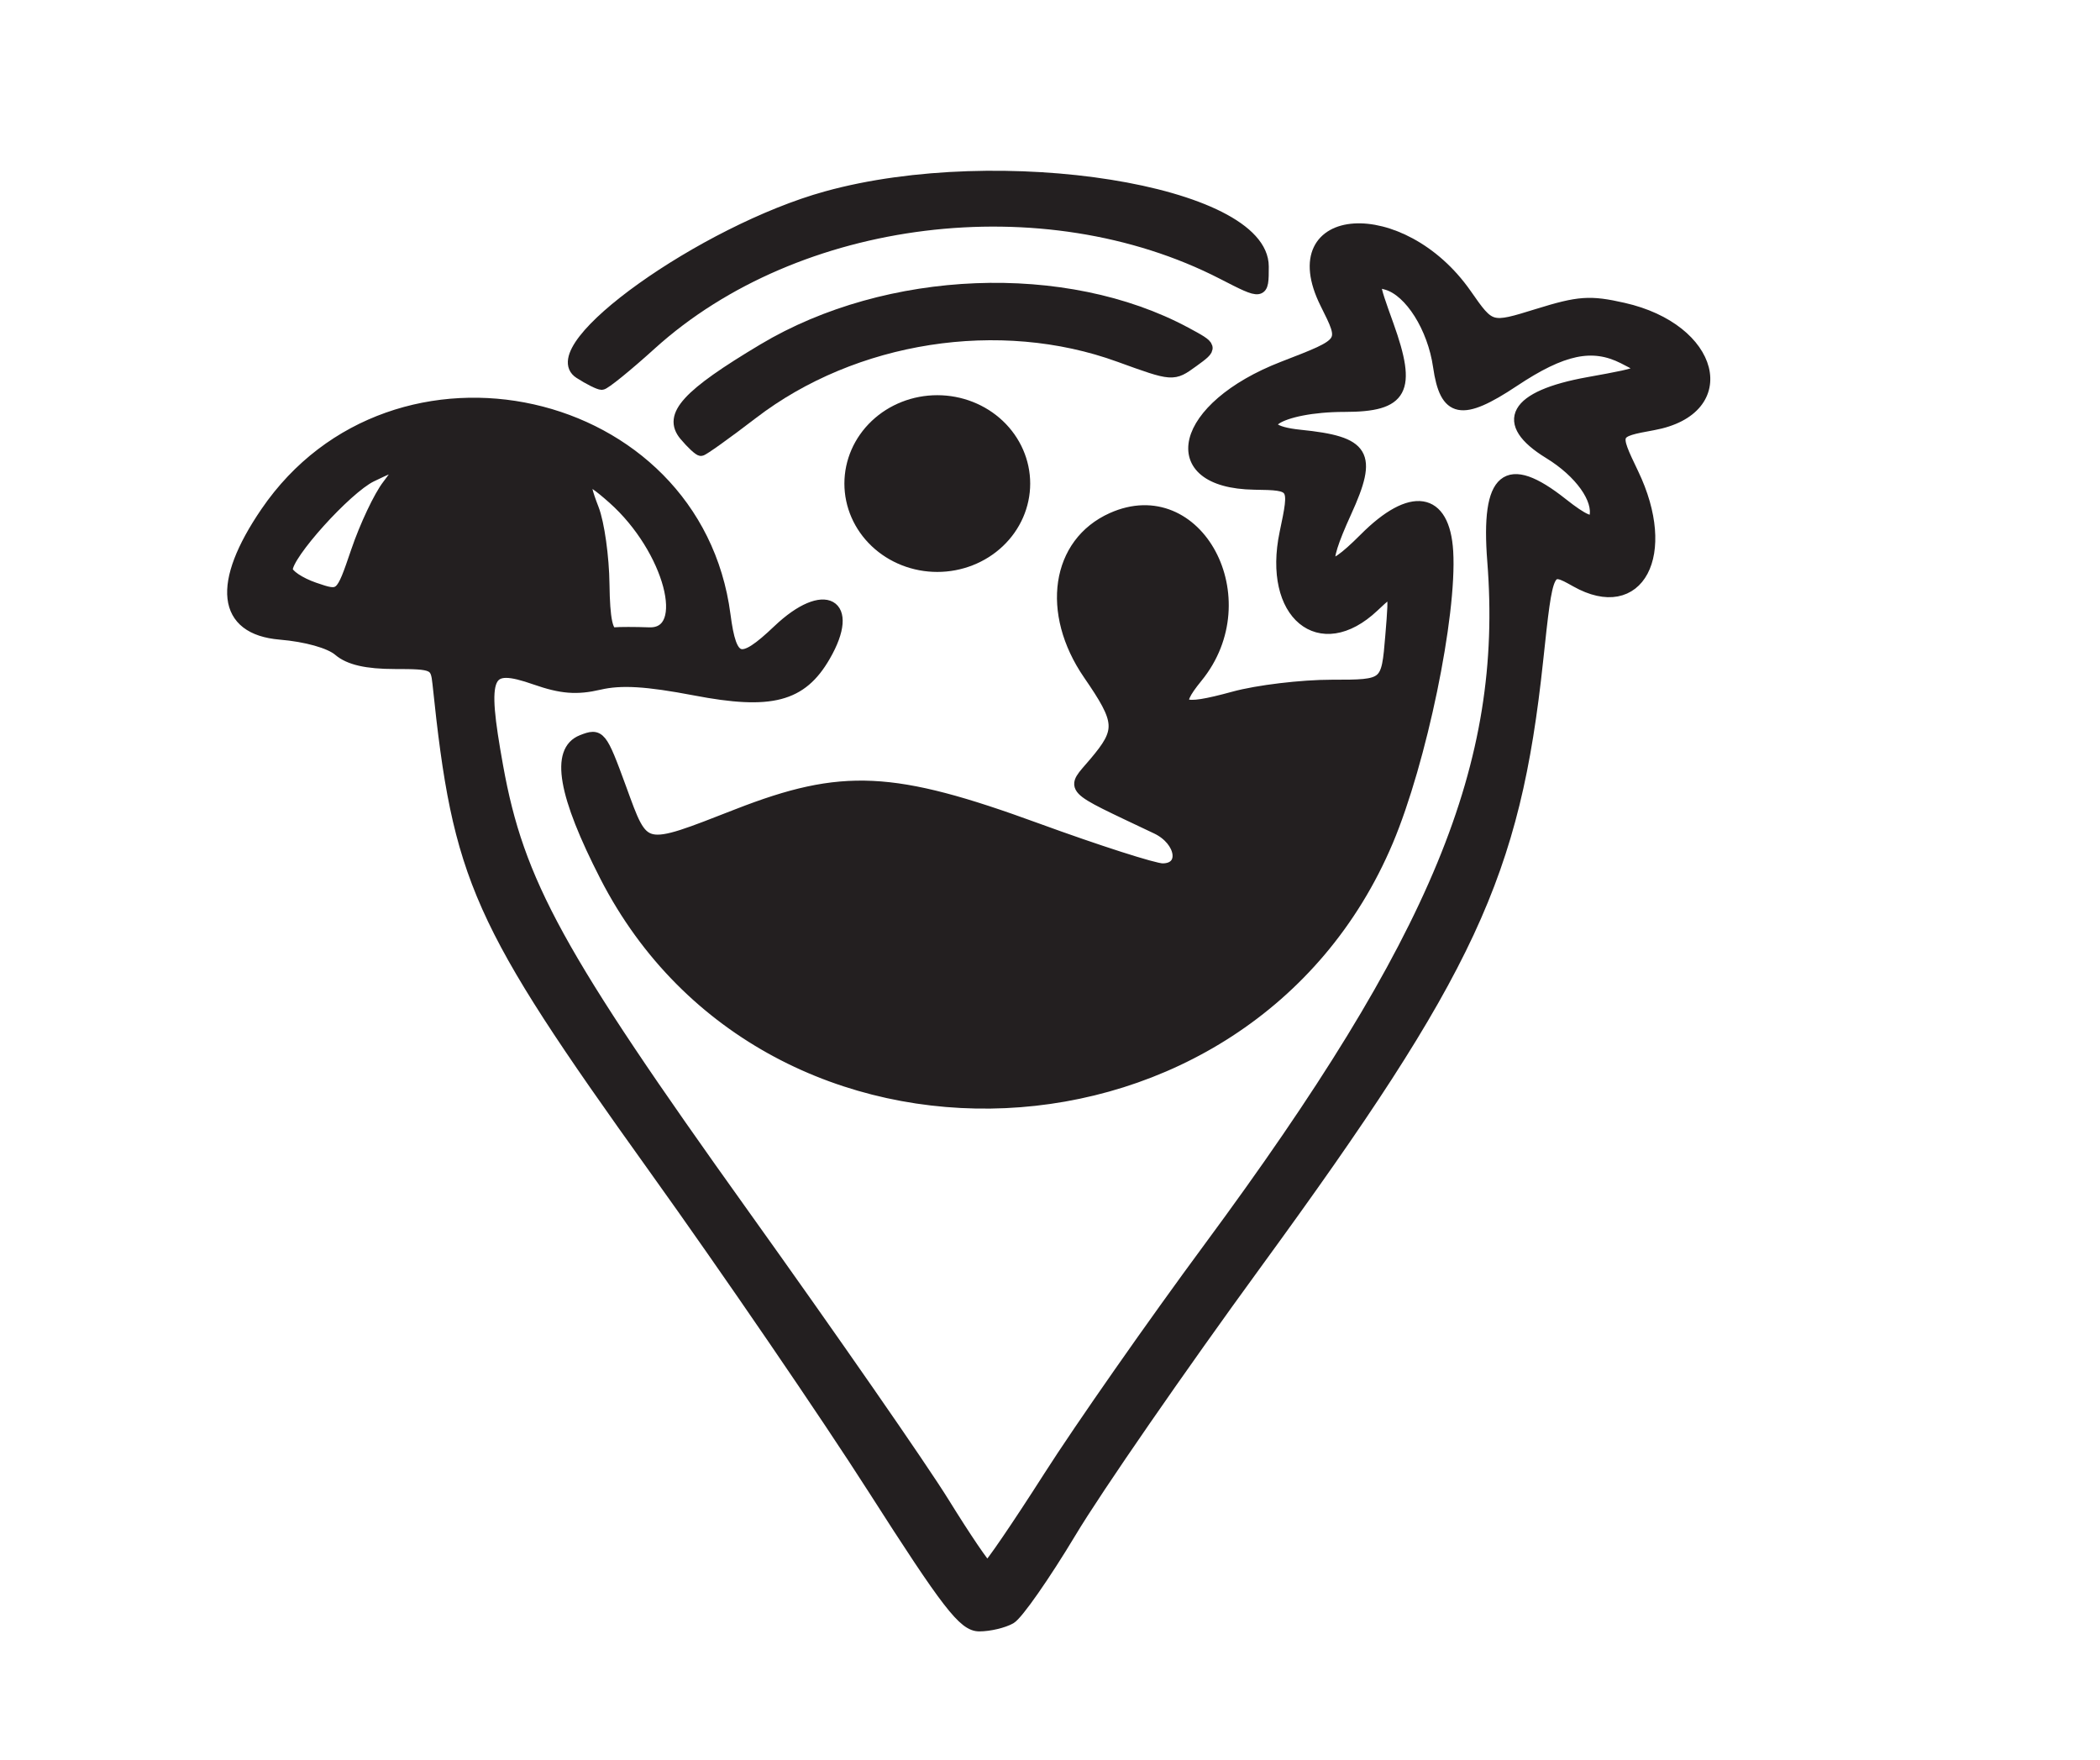
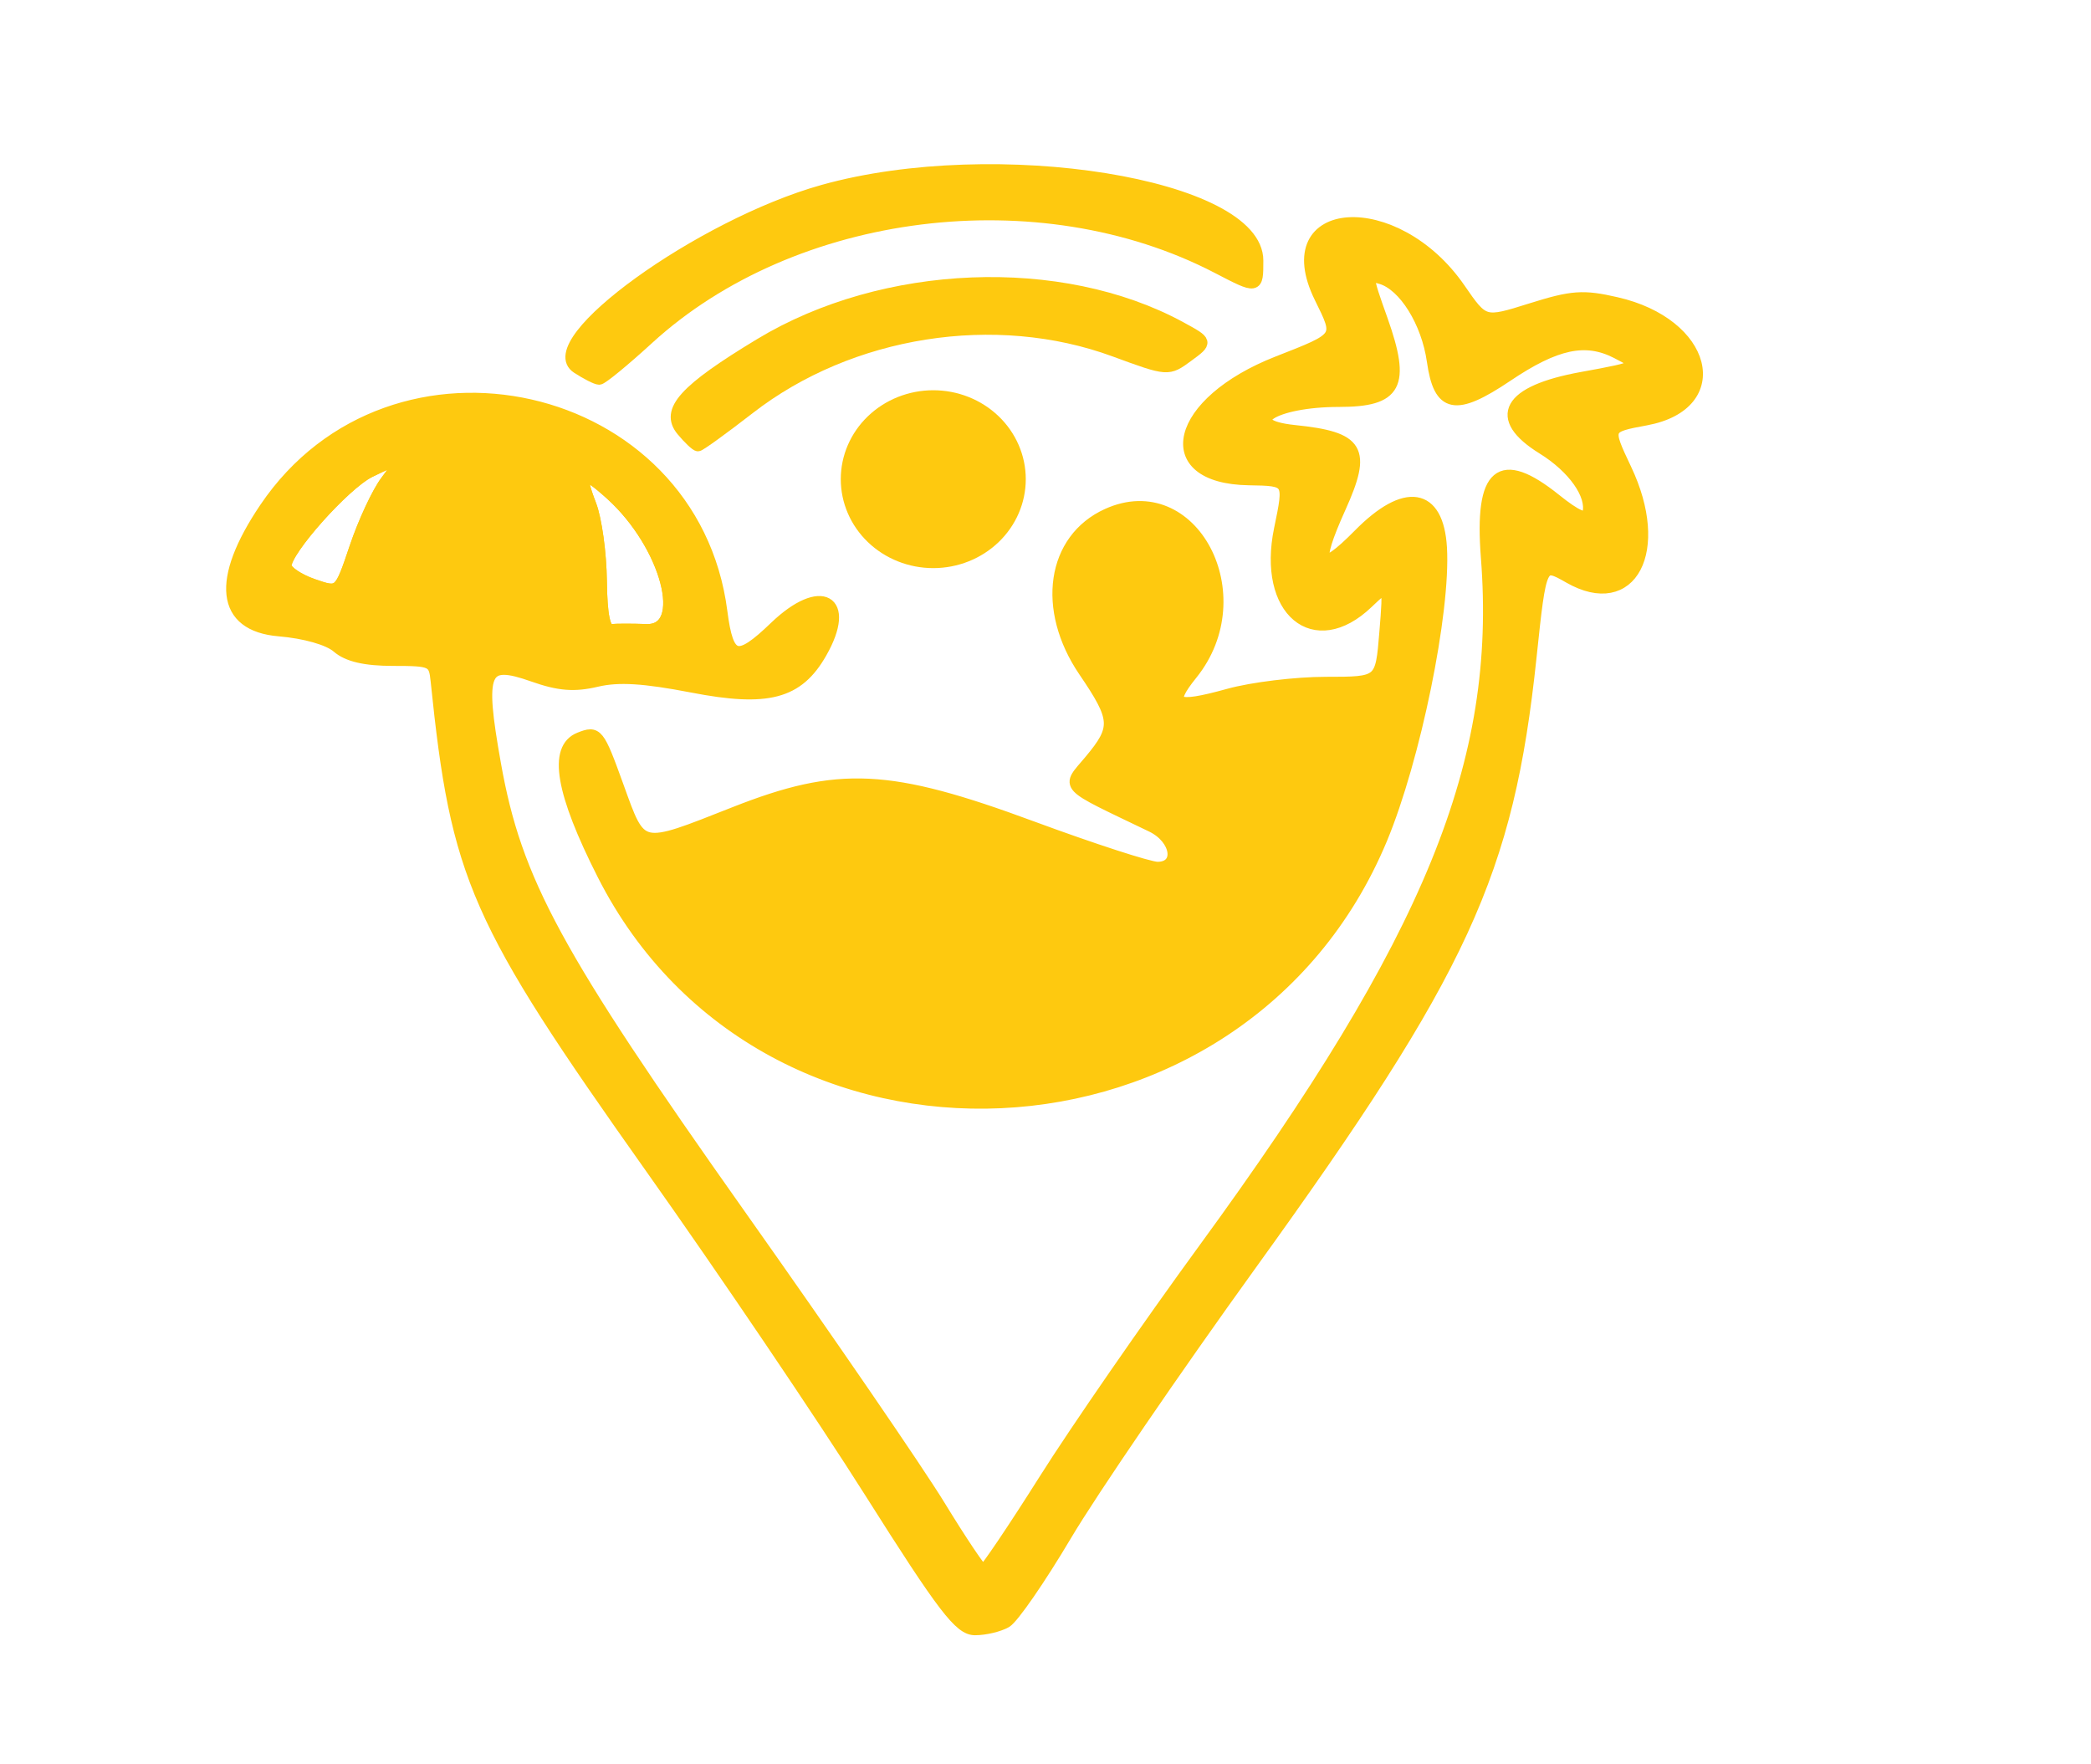
- <svg xmlns="http://www.w3.org/2000/svg" width="185" height="155" viewBox="0 0 185 155" fill="none">
-   <path d="M57.61 102.875C42.025 81.125 40.393 77.469 38.598 60.211C38.421 58.515 38.236 58.431 34.789 58.431C32.297 58.431 30.761 58.075 29.853 57.299C29.061 56.619 26.986 56.037 24.679 55.843C19.593 55.416 19.136 51.43 23.443 45.127C34.714 28.619 61.296 34.566 63.856 54.173C64.416 58.47 65.215 58.703 68.56 55.519C72.635 51.65 75.346 53.145 72.663 57.784C70.608 61.35 67.925 62.049 61.235 60.767C56.962 59.952 54.716 59.816 52.797 60.263C50.804 60.728 49.452 60.618 47.172 59.823C42.755 58.282 42.339 59.247 43.827 67.51C45.67 77.754 49.166 84.115 65.515 106.964C73.284 117.823 81.216 129.251 83.141 132.363C85.067 135.476 86.8 138.025 86.985 138.025C87.176 138.025 89.613 134.46 92.398 130.098C95.183 125.737 101.546 116.638 106.543 109.876C126.586 82.737 132.934 67.374 131.521 49.424C130.934 41.924 132.709 40.455 137.631 44.357C139.488 45.826 140.355 46.195 140.505 45.573C140.901 43.975 139.201 41.594 136.471 39.924C132.054 37.219 133.344 34.896 139.932 33.712C145.222 32.761 145.304 32.702 143.017 31.551C140.273 30.166 137.658 30.716 133.351 33.583C128.75 36.643 127.33 36.359 126.743 32.275C126.251 28.852 124.231 25.642 122.183 25.041C120.865 24.652 120.865 24.711 122.285 28.651C124.34 34.385 123.589 35.783 118.455 35.783C112.653 35.783 109.506 37.84 114.523 38.352C120.271 38.934 120.906 39.989 118.571 45.101C116.216 50.265 116.708 50.957 120.216 47.444C124.326 43.315 127.234 43.768 127.521 48.582C127.855 54.206 125.186 67.077 122.244 74.065C109.908 103.315 67.741 105.23 53.343 77.197C49.65 70.002 48.974 66.132 51.268 65.226C52.845 64.605 52.975 64.766 54.681 69.432C56.764 75.127 56.47 75.062 64.983 71.742C74.199 68.151 78.663 68.364 91.32 72.991C96.678 74.945 101.676 76.55 102.413 76.55C104.509 76.55 104.14 74.04 101.887 72.965C93.886 69.16 94.351 69.652 96.426 67.193C98.843 64.333 98.795 63.582 95.914 59.395C92.173 53.953 93.088 47.838 97.969 45.651C105.485 42.286 111.083 52.75 105.457 59.648C103.239 62.366 103.901 62.722 108.7 61.408C110.769 60.839 114.646 60.373 117.322 60.373C122.176 60.373 122.176 60.373 122.538 56.005C122.899 51.637 122.899 51.637 121.008 53.416C116.284 57.881 111.724 54.102 113.219 46.958C114.114 42.694 114.114 42.694 110.502 42.636C102.29 42.506 103.921 35.86 113.028 32.334C118.633 30.159 118.551 30.276 116.783 26.717C112.694 18.492 123.473 17.793 129.146 25.914C131.289 28.988 131.289 28.988 135.46 27.694C139.085 26.568 140.068 26.497 143.004 27.163C151.052 28.975 152.868 36.074 145.632 37.4C142.102 38.047 142.102 38.047 143.857 41.71C147.277 48.828 144.362 54.335 138.826 51.21C136.341 49.812 136.341 49.812 135.447 58.166C133.426 77.061 129.487 85.513 110.721 111.242C103.983 120.476 96.603 131.153 94.317 134.971C92.023 138.789 89.64 142.199 89.019 142.555C88.391 142.911 87.155 143.202 86.268 143.202C84.903 143.202 83.462 141.338 76.97 131.185C72.745 124.572 64.034 111.837 57.61 102.875ZM52.265 44.842C52.749 46.091 53.166 49.074 53.193 51.475C53.234 54.562 53.5 55.817 54.101 55.759C54.572 55.714 55.951 55.714 57.173 55.759C61.01 55.901 59.003 48.349 54.026 43.917C51.466 41.645 51.097 41.84 52.265 44.842ZM25.293 50.187C25.314 50.627 26.392 51.352 27.682 51.798C30.038 52.607 30.038 52.607 31.416 48.563C32.174 46.337 33.41 43.716 34.168 42.739C35.745 40.688 35.533 40.578 32.7 41.962C30.488 43.05 25.238 48.88 25.293 50.187Z" fill="#231F20" stroke="#231F20" />
-   <path d="M72.812 17.34C88.09 13.114 111.273 16.809 111.273 23.474C111.273 25.953 111.273 25.953 107.689 24.109C91.96 16.033 70.19 18.718 57.363 30.314C55.22 32.256 53.26 33.841 53.015 33.841C52.769 33.841 51.888 33.401 51.055 32.864C47.567 30.619 61.971 20.336 72.812 17.34Z" fill="#231F20" stroke="#231F20" />
-   <path d="M67.241 30.768C78.184 24.225 93.858 23.611 104.446 29.299C106.835 30.587 106.835 30.587 105.088 31.855C103.347 33.117 103.347 33.117 98.602 31.395C88.069 27.564 75.242 29.558 66.292 36.423C63.964 38.209 61.923 39.665 61.752 39.665C61.582 39.665 60.94 39.07 60.326 38.339C58.872 36.592 60.524 34.78 67.241 30.768Z" fill="#231F20" stroke="#231F20" />
-   <path d="M74.887 42.595C74.887 40.663 75.696 38.81 77.137 37.444C78.578 36.078 80.533 35.311 82.571 35.311C84.609 35.311 86.563 36.078 88.004 37.444C89.445 38.81 90.255 40.663 90.255 42.595C90.255 44.527 89.445 46.379 88.004 47.745C86.563 49.111 84.609 49.879 82.571 49.879C80.533 49.879 78.578 49.111 77.137 47.745C75.696 46.379 74.887 44.527 74.887 42.595Z" fill="#231F20" stroke="#231F20" />
+ <svg xmlns="http://www.w3.org/2000/svg" width="185" height="156" viewBox="0 0 185 156" fill="none">
+   <path d="M57.608 103.377C42.023 81.374 40.392 77.675 38.596 60.216C38.419 58.501 38.234 58.415 34.787 58.415C32.295 58.415 30.759 58.055 29.851 57.27C29.059 56.582 26.984 55.993 24.677 55.797C19.591 55.365 19.134 51.332 23.441 44.956C34.712 28.256 61.294 34.272 63.854 54.108C64.414 58.455 65.213 58.69 68.558 55.469C72.633 51.555 75.344 53.067 72.661 57.761C70.606 61.368 67.923 62.075 61.233 60.779C56.96 59.954 54.714 59.816 52.795 60.268C50.802 60.739 49.45 60.628 47.17 59.823C42.754 58.265 42.337 59.24 43.825 67.6C45.668 77.963 49.164 84.398 65.513 107.514C73.282 118.499 81.214 130.06 83.139 133.209C85.064 136.358 86.799 138.937 86.983 138.937C87.174 138.937 89.611 135.33 92.396 130.918C95.181 126.505 101.544 117.301 106.541 110.46C126.584 83.004 132.932 67.463 131.519 49.303C130.932 41.715 132.707 40.229 137.629 44.177C139.486 45.663 140.353 46.036 140.503 45.407C140.899 43.791 139.199 41.381 136.469 39.692C132.052 36.956 133.342 34.606 139.93 33.408C145.22 32.446 145.302 32.386 143.015 31.221C140.271 29.82 137.656 30.377 133.349 33.277C128.748 36.373 127.328 36.085 126.741 31.954C126.249 28.491 124.229 25.244 122.181 24.636C120.863 24.243 120.863 24.302 122.283 28.288C124.338 34.089 123.587 35.503 118.453 35.503C112.651 35.503 109.504 37.584 114.521 38.102C120.269 38.691 120.904 39.758 118.569 44.93C116.214 50.154 116.706 50.854 120.215 47.299C124.324 43.123 127.232 43.581 127.519 48.452C127.853 54.141 125.184 67.162 122.242 74.232C109.906 103.822 67.739 105.76 53.342 77.4C49.648 70.121 48.972 66.206 51.266 65.289C52.843 64.661 52.973 64.824 54.679 69.544C56.762 75.305 56.468 75.24 64.981 71.882C74.197 68.248 78.661 68.464 91.318 73.145C96.677 75.122 101.674 76.746 102.411 76.746C104.507 76.746 104.138 74.206 101.885 73.119C93.885 69.269 94.349 69.767 96.424 67.279C98.841 64.386 98.793 63.626 95.912 59.391C92.171 53.885 93.086 47.699 97.967 45.486C105.483 42.082 111.081 52.668 105.455 59.646C103.237 62.396 103.899 62.756 108.698 61.427C110.767 60.851 114.644 60.379 117.32 60.379C122.174 60.379 122.174 60.379 122.536 55.96C122.897 51.542 122.897 51.542 121.006 53.342C116.282 57.859 111.722 54.036 113.217 46.809C114.112 42.494 114.112 42.494 110.5 42.435C102.288 42.304 103.92 35.581 113.026 32.013C118.631 29.814 118.549 29.932 116.781 26.331C112.692 18.011 123.471 17.303 129.144 25.519C131.287 28.629 131.287 28.629 135.458 27.32C139.083 26.18 140.066 26.108 143.002 26.783C151.05 28.616 152.866 35.797 145.63 37.139C142.101 37.794 142.101 37.794 143.855 41.499C147.275 48.7 144.36 54.271 138.824 51.109C136.339 49.696 136.339 49.696 135.445 58.147C133.424 77.263 129.485 85.812 110.719 111.841C103.981 121.183 96.601 131.985 94.314 135.847C92.021 139.71 89.638 143.16 89.017 143.52C88.389 143.88 87.153 144.174 86.266 144.174C84.901 144.174 83.46 142.289 76.968 132.018C72.743 125.327 64.032 112.444 57.608 103.377ZM52.263 44.668C52.748 45.931 53.164 48.949 53.191 51.378C53.232 54.501 53.498 55.771 54.099 55.712C54.57 55.666 55.949 55.666 57.171 55.712C61.008 55.856 59.001 48.216 54.024 43.732C51.464 41.434 51.096 41.63 52.263 44.668ZM25.291 50.075C25.312 50.52 26.39 51.254 27.68 51.705C30.036 52.523 30.036 52.523 31.415 48.432C32.172 46.18 33.408 43.529 34.166 42.54C35.743 40.465 35.531 40.354 32.698 41.755C30.486 42.854 25.236 48.753 25.291 50.075Z" fill="#FEC90F" stroke="#FEC90F" />
+   <path d="M72.812 16.845C88.09 12.57 111.273 16.308 111.273 23.051C111.273 25.559 111.273 25.559 107.689 23.693C91.96 15.523 70.19 18.24 57.363 29.971C55.22 31.935 53.26 33.539 53.015 33.539C52.769 33.539 51.888 33.094 51.055 32.55C47.567 30.279 61.971 19.876 72.812 16.845Z" fill="#FEC90F" stroke="#FEC90F" />
+   <path d="M67.243 30.429C78.186 23.811 93.86 23.189 104.448 28.943C106.837 30.246 106.837 30.246 105.089 31.529C103.349 32.806 103.349 32.806 98.604 31.064C88.071 27.189 75.244 29.205 66.294 36.151C63.966 37.958 61.925 39.431 61.754 39.431C61.584 39.431 60.942 38.828 60.328 38.089C58.874 36.321 60.526 34.488 67.243 30.429Z" fill="#FEC90F" stroke="#FEC90F" />
+   <path d="M74.887 42.395C74.887 40.44 75.696 38.566 77.137 37.184C78.578 35.802 80.533 35.026 82.571 35.026C84.609 35.026 86.563 35.802 88.004 37.184C89.445 38.566 90.255 40.44 90.255 42.395C90.255 44.349 89.445 46.223 88.004 47.605C86.563 48.987 84.609 49.763 82.571 49.763C80.533 49.763 78.578 48.987 77.137 47.605C75.696 46.223 74.887 44.349 74.887 42.395Z" fill="#FEC90F" stroke="#FEC90F" />
+   <path d="M52.266 44.668C51.099 41.631 51.467 41.434 54.027 43.732C59.004 48.216 61.011 55.856 57.174 55.712C55.952 55.666 54.573 55.666 54.102 55.712C53.502 55.771 53.235 54.501 53.194 51.378C53.167 48.95 52.751 45.932 52.266 44.668Z" stroke="#FEC90F" />
+   <path d="M25.293 50.075C25.239 48.753 30.488 42.855 32.7 41.755C35.533 40.354 35.745 40.465 34.168 42.54C33.41 43.529 32.175 46.18 31.417 48.432C30.038 52.524 30.038 52.524 27.683 51.706C26.392 51.254 25.314 50.521 25.293 50.075Z" stroke="#FEC90F" />
</svg>
